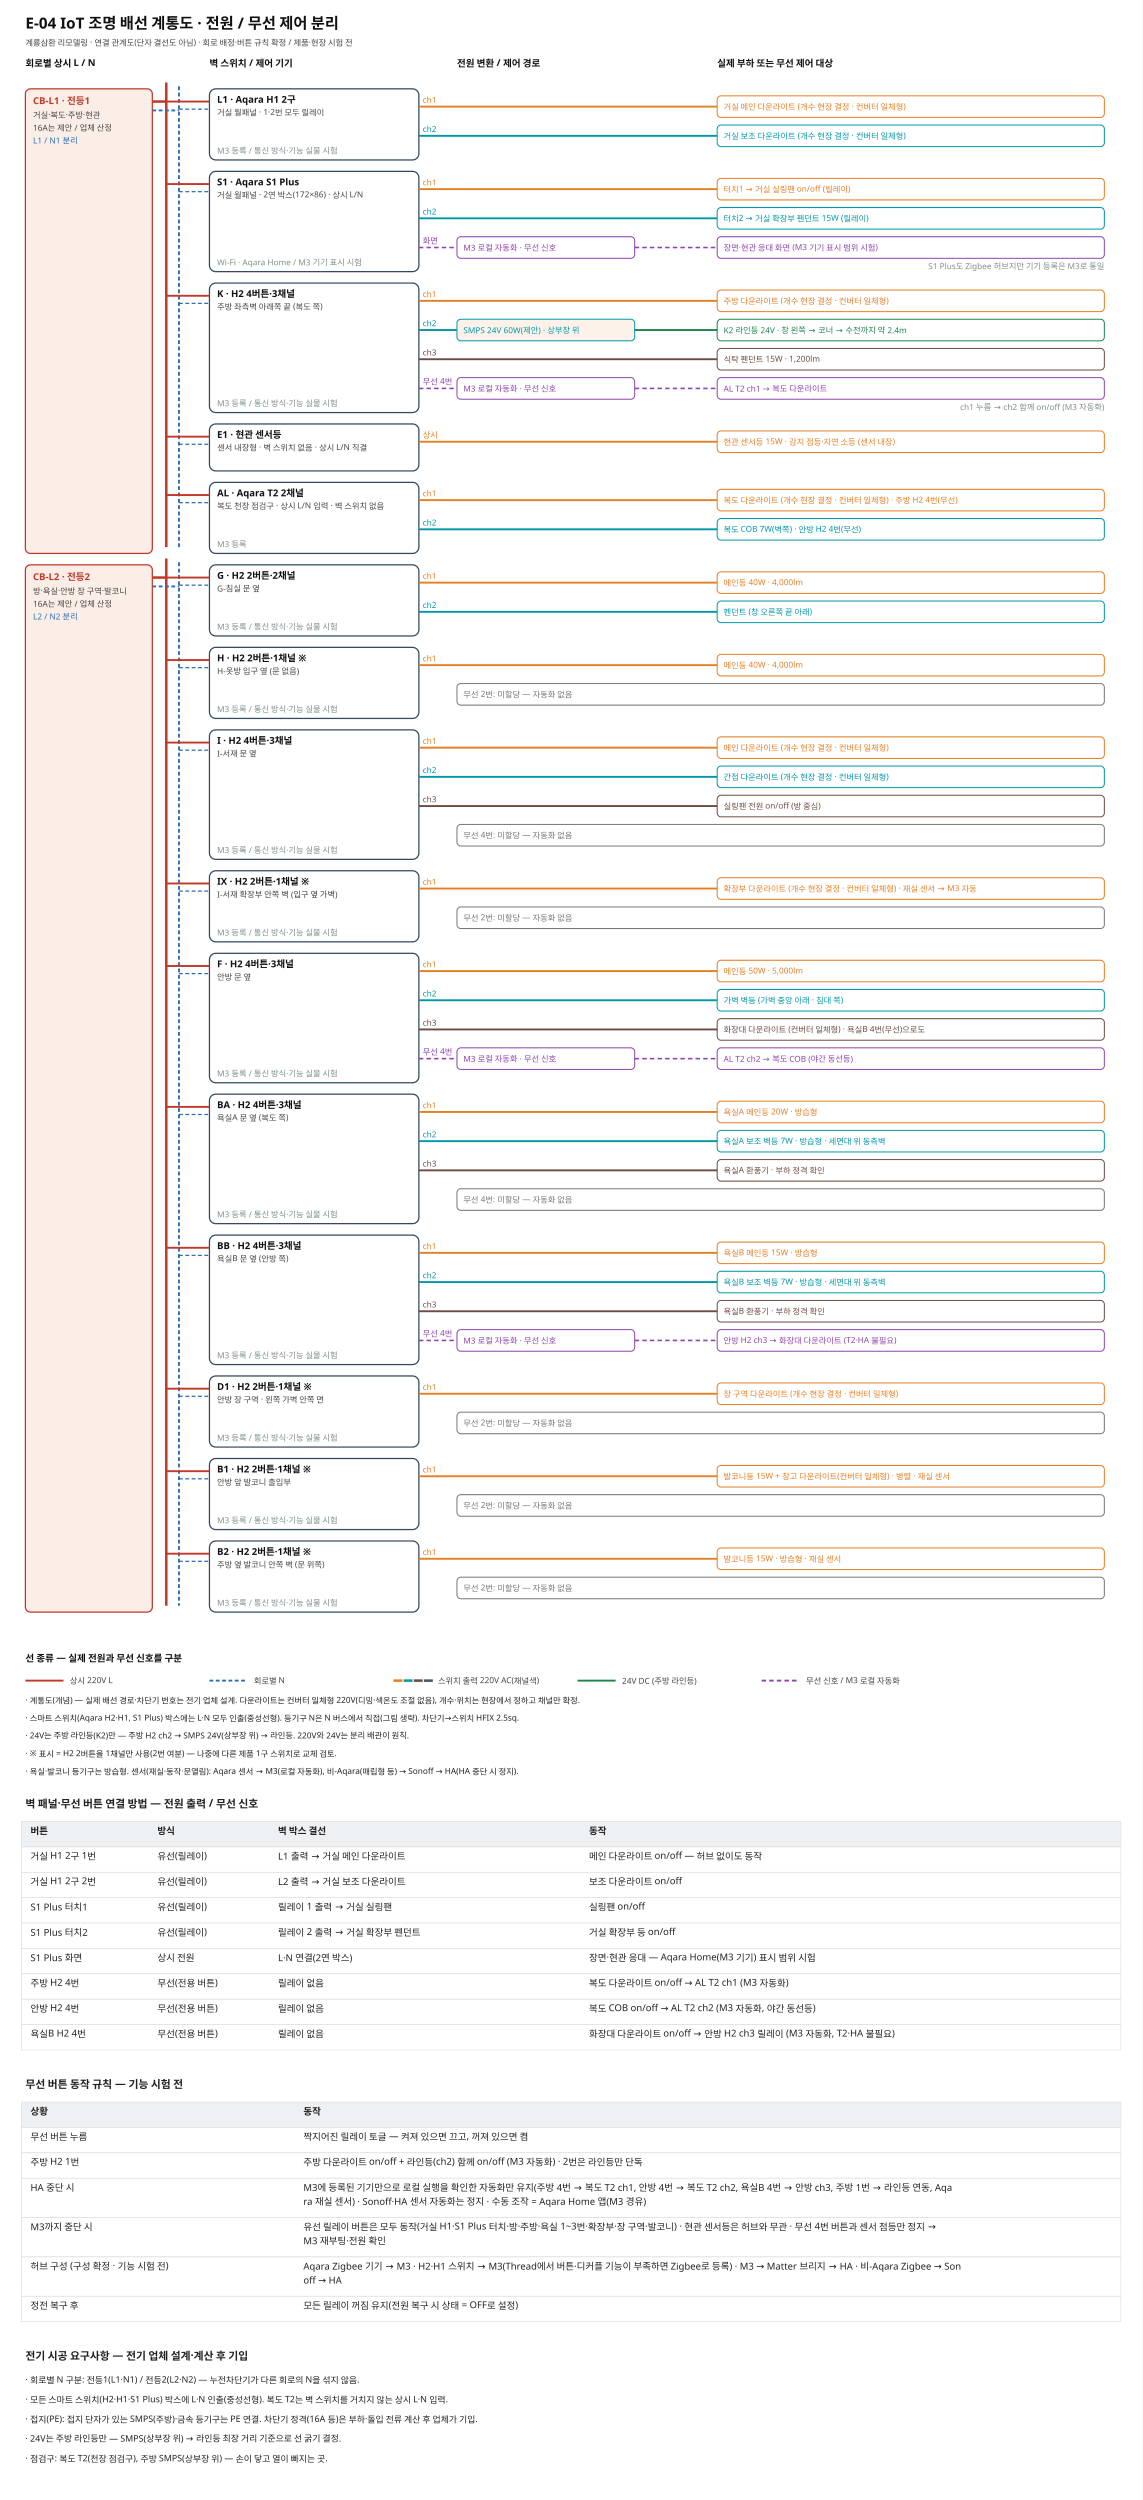
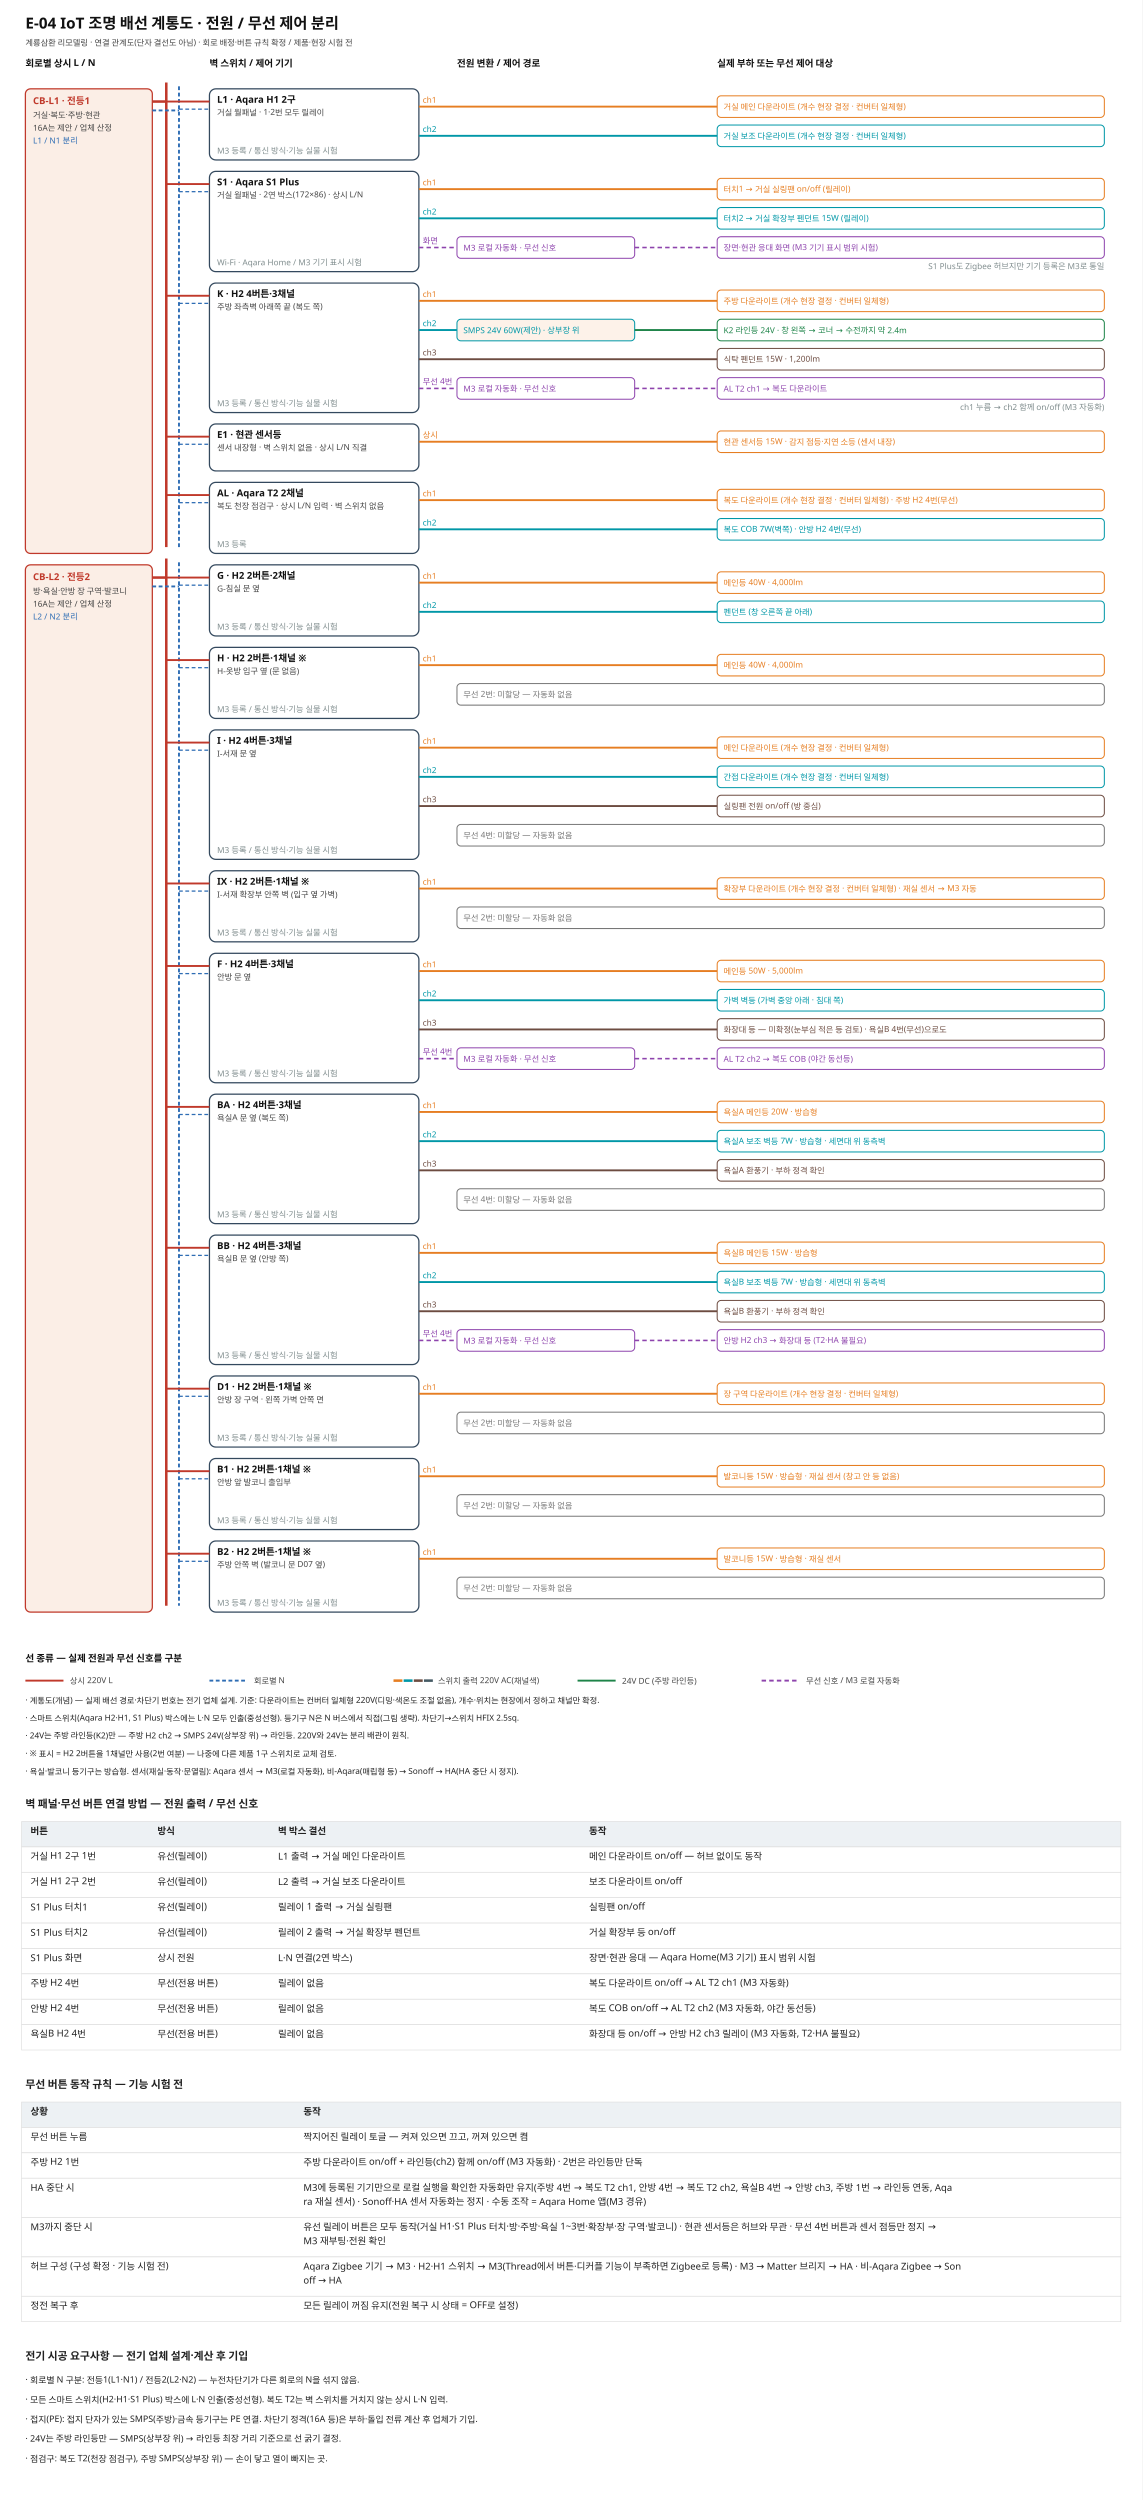
<svg xmlns="http://www.w3.org/2000/svg" viewBox="0 0 1800 3939" width="1800" height="3939" font-family="Pretendard, 'Noto Sans KR', sans-serif">
  <style>.t{font-size:15px;fill:#111}.s{font-size:13px;fill:#444}.b{font-size:15px;font-weight:700;fill:#111}.h{font-size:24px;font-weight:800;fill:#111}</style>
  <rect width="1800" height="3939" fill="#fff" />
  <text x="40" y="45" class="h">E-04 IoT 조명 배선 계통도 · 전원 / 무선 제어 분리</text>
  <text x="40" y="72" class="s">계룡삼환 리모델링 · 연결 관계도(단자 결선도 아님) · 회로 배정·버튼 규칙 확정 / 제품·현장 시험 전</text>
  <text x="40" y="105" class="b">회로별 상시 L / N</text>
  <text x="330" y="105" class="b">벽 스위치 / 제어 기기</text>
  <text x="720" y="105" class="b">전원 변환 / 제어 경로</text>
  <text x="1130" y="105" class="b">실제 부하 또는 무선 제어 대상</text>
  <rect x="40" y="140" width="200" height="732" rx="8" fill="#fbeee6" stroke="#c0392b" stroke-width="2" />
  <text x="52" y="164" class="b" style="fill:#c0392b">CB-L1 · 전등1</text>
  <text x="52" y="186" class="s">거실·복도·주방·현관</text>
  <text x="52" y="206" class="s">16A는 제안 / 업체 산정</text>
  <text x="52" y="226" class="s" style="fill:#2e6db4">L1 / N1 분리</text>
  <path d="M240 160H262" stroke="#c0392b" stroke-width="4" fill="none" />
  <path d="M262 130V862" stroke="#c0392b" stroke-width="4" fill="none" />
  <path d="M240 174H282" stroke="#2e6db4" stroke-width="3" fill="none" stroke-dasharray="6 4" />
  <path d="M282 136V862" stroke="#2e6db4" stroke-width="3" fill="none" stroke-dasharray="6 4" />
  <rect x="40" y="890" width="200" height="1650" rx="8" fill="#fbeee6" stroke="#c0392b" stroke-width="2" />
  <text x="52" y="914" class="b" style="fill:#c0392b">CB-L2 · 전등2</text>
  <text x="52" y="936" class="s">방·욕실·안방 장 구역·발코니</text>
  <text x="52" y="956" class="s">16A는 제안 / 업체 산정</text>
  <text x="52" y="976" class="s" style="fill:#2e6db4">L2 / N2 분리</text>
  <path d="M240 910H262" stroke="#c0392b" stroke-width="4" fill="none" />
  <path d="M262 880V2530" stroke="#c0392b" stroke-width="4" fill="none" />
  <path d="M240 924H282" stroke="#2e6db4" stroke-width="3" fill="none" stroke-dasharray="6 4" />
  <path d="M282 886V2530" stroke="#2e6db4" stroke-width="3" fill="none" stroke-dasharray="6 4" />
  <rect x="330" y="140" width="330" height="112" rx="10" fill="#fff" stroke="#34495e" stroke-width="2" />
  <text x="342" y="162" class="b">L1 · Aqara H1 2구</text>
  <text x="342" y="182" class="s">거실 월패널 · 1·2번 모두 릴레이</text>
  <text x="342" y="242" class="s" style="fill:#7f8c8d">M3 등록 / 통신 방식·기능 실물 시험</text>
  <path d="M262 160H330" stroke="#c0392b" stroke-width="3" />
  <path d="M282 172H330" stroke="#2e6db4" stroke-width="2" stroke-dasharray="6 4" />
  <path d="M660 168H1130" stroke="#e67e22" stroke-width="3" />
  <rect x="1130" y="151" width="610" height="34" rx="6" fill="#fff" stroke="#e67e22" stroke-width="1.6" />
  <text x="1140" y="173.0" class="s" style="fill:#e67e22">거실 메인 다운라이트 (개수 현장 결정 · 컨버터 일체형)</text>
  <text x="666" y="162" class="s" style="fill:#e67e22">ch1</text>
  <path d="M660 214H1130" stroke="#0097a7" stroke-width="3" />
  <rect x="1130" y="197" width="610" height="34" rx="6" fill="#fff" stroke="#0097a7" stroke-width="1.6" />
  <text x="1140" y="219.0" class="s" style="fill:#0097a7">거실 보조 다운라이트 (개수 현장 결정 · 컨버터 일체형)</text>
  <text x="666" y="208" class="s" style="fill:#0097a7">ch2</text>
  <rect x="330" y="270" width="330" height="158" rx="10" fill="#fff" stroke="#34495e" stroke-width="2" />
  <text x="342" y="292" class="b">S1 · Aqara S1 Plus</text>
  <text x="342" y="312" class="s">거실 월패널 · 2연 박스(172×86) · 상시 L/N</text>
  <text x="342" y="418" class="s" style="fill:#7f8c8d">Wi-Fi · Aqara Home / M3 기기 표시 시험</text>
  <path d="M262 290H330" stroke="#c0392b" stroke-width="3" />
  <path d="M282 302H330" stroke="#2e6db4" stroke-width="2" stroke-dasharray="6 4" />
  <path d="M660 298H1130" stroke="#e67e22" stroke-width="3" />
  <rect x="1130" y="281" width="610" height="34" rx="6" fill="#fff" stroke="#e67e22" stroke-width="1.6" />
  <text x="1140" y="303.0" class="s" style="fill:#e67e22">터치1 → 거실 실링팬 on/off (릴레이)</text>
  <text x="666" y="292" class="s" style="fill:#e67e22">ch1</text>
  <path d="M660 344H1130" stroke="#0097a7" stroke-width="3" />
  <rect x="1130" y="327" width="610" height="34" rx="6" fill="#fff" stroke="#0097a7" stroke-width="1.6" />
  <text x="1140" y="349.0" class="s" style="fill:#0097a7">터치2 → 거실 확장부 펜던트 15W (릴레이)</text>
  <text x="666" y="338" class="s" style="fill:#0097a7">ch2</text>
  <path d="M660 390H720" stroke="#8e44ad" stroke-width="2.5" stroke-dasharray="7 5" />
  <rect x="720" y="373" width="280" height="34" rx="6" fill="#fff" stroke="#8e44ad" stroke-width="1.6" />
  <text x="730" y="395.0" class="s" style="fill:#8e44ad">M3 로컬 자동화 · 무선 신호</text>
  <path d="M1000 390H1130" stroke="#8e44ad" stroke-width="2.5" stroke-dasharray="7 5" />
  <rect x="1130" y="373" width="610" height="34" rx="6" fill="#fff" stroke="#8e44ad" stroke-width="1.6" />
  <text x="1140" y="395.0" class="s" style="fill:#8e44ad">장면·현관 응대 화면 (M3 기기 표시 범위 시험)</text>
  <text x="666" y="384" class="s" style="fill:#8e44ad">화면</text>
  <text x="1740" y="424" class="s" style="text-anchor:end;fill:#7f8c8d">S1 Plus도 Zigbee 허브지만 기기 등록은 M3로 통일</text>
  <rect x="330" y="446" width="330" height="204" rx="10" fill="#fff" stroke="#34495e" stroke-width="2" />
  <text x="342" y="468" class="b">K · H2 4버튼·3채널</text>
  <text x="342" y="488" class="s">주방 좌측벽 아래쪽 끝 (복도 쪽)</text>
  <text x="342" y="640" class="s" style="fill:#7f8c8d">M3 등록 / 통신 방식·기능 실물 시험</text>
  <path d="M262 466H330" stroke="#c0392b" stroke-width="3" />
  <path d="M282 478H330" stroke="#2e6db4" stroke-width="2" stroke-dasharray="6 4" />
  <path d="M660 474H1130" stroke="#e67e22" stroke-width="3" />
  <rect x="1130" y="457" width="610" height="34" rx="6" fill="#fff" stroke="#e67e22" stroke-width="1.6" />
  <text x="1140" y="479.0" class="s" style="fill:#e67e22">주방 다운라이트 (개수 현장 결정 · 컨버터 일체형)</text>
  <text x="666" y="468" class="s" style="fill:#e67e22">ch1</text>
  <path d="M660 520H720" stroke="#0097a7" stroke-width="3" />
  <rect x="720" y="503" width="280" height="34" rx="6" fill="#fdf2e9" stroke="#0097a7" stroke-width="1.6" />
  <text x="730" y="525.0" class="s" style="fill:#0097a7">SMPS 24V 60W(제안) · 상부장 위</text>
  <path d="M1000 520H1130" stroke="#1e8449" stroke-width="3" />
  <rect x="1130" y="503" width="610" height="34" rx="6" fill="#fff" stroke="#1e8449" stroke-width="1.6" />
  <text x="1140" y="525.0" class="s" style="fill:#1e8449">K2 라인등 24V · 창 왼쪽 → 코너 → 수전까지 약 2.4m</text>
  <text x="666" y="514" class="s" style="fill:#0097a7">ch2</text>
  <path d="M660 566H1130" stroke="#6d4c41" stroke-width="3" />
  <rect x="1130" y="549" width="610" height="34" rx="6" fill="#fff" stroke="#6d4c41" stroke-width="1.6" />
  <text x="1140" y="571.0" class="s" style="fill:#6d4c41">식탁 펜던트 15W · 1,200lm</text>
  <text x="666" y="560" class="s" style="fill:#6d4c41">ch3</text>
  <path d="M660 612H720" stroke="#8e44ad" stroke-width="2.5" stroke-dasharray="7 5" />
  <rect x="720" y="595" width="280" height="34" rx="6" fill="#fff" stroke="#8e44ad" stroke-width="1.6" />
  <text x="730" y="617.0" class="s" style="fill:#8e44ad">M3 로컬 자동화 · 무선 신호</text>
  <path d="M1000 612H1130" stroke="#8e44ad" stroke-width="2.5" stroke-dasharray="7 5" />
  <rect x="1130" y="595" width="610" height="34" rx="6" fill="#fff" stroke="#8e44ad" stroke-width="1.6" />
  <text x="1140" y="617.0" class="s" style="fill:#8e44ad">AL T2 ch1 → 복도 다운라이트</text>
  <text x="666" y="606" class="s" style="fill:#8e44ad">무선 4번</text>
  <text x="1740" y="646" class="s" style="text-anchor:end;fill:#7f8c8d">ch1 누름 → ch2 함께 on/off (M3 자동화)</text>
  <rect x="330" y="668" width="330" height="74" rx="10" fill="#fff" stroke="#34495e" stroke-width="2" />
  <text x="342" y="690" class="b">E1 · 현관 센서등</text>
  <text x="342" y="710" class="s">센서 내장형 · 벽 스위치 없음 · 상시 L/N 직결</text>
  <path d="M262 688H330" stroke="#c0392b" stroke-width="3" />
  <path d="M282 700H330" stroke="#2e6db4" stroke-width="2" stroke-dasharray="6 4" />
  <path d="M660 696H1130" stroke="#e67e22" stroke-width="3" />
  <rect x="1130" y="679" width="610" height="34" rx="6" fill="#fff" stroke="#e67e22" stroke-width="1.6" />
  <text x="1140" y="701.0" class="s" style="fill:#e67e22">현관 센서등 15W · 감지 점등·지연 소등 (센서 내장)</text>
  <text x="666" y="690" class="s" style="fill:#e67e22">상시</text>
  <rect x="330" y="760" width="330" height="112" rx="10" fill="#fff" stroke="#34495e" stroke-width="2" />
  <text x="342" y="782" class="b">AL · Aqara T2 2채널</text>
  <text x="342" y="802" class="s">복도 천장 점검구 · 상시 L/N 입력 · 벽 스위치 없음</text>
  <text x="342" y="862" class="s" style="fill:#7f8c8d">M3 등록</text>
  <path d="M262 780H330" stroke="#c0392b" stroke-width="3" />
  <path d="M282 792H330" stroke="#2e6db4" stroke-width="2" stroke-dasharray="6 4" />
  <path d="M660 788H1130" stroke="#e67e22" stroke-width="3" />
  <rect x="1130" y="771" width="610" height="34" rx="6" fill="#fff" stroke="#e67e22" stroke-width="1.6" />
  <text x="1140" y="793.0" class="s" style="fill:#e67e22">복도 다운라이트 (개수 현장 결정 · 컨버터 일체형) · 주방 H2 4번(무선)</text>
  <text x="666" y="782" class="s" style="fill:#e67e22">ch1</text>
  <path d="M660 834H1130" stroke="#0097a7" stroke-width="3" />
  <rect x="1130" y="817" width="610" height="34" rx="6" fill="#fff" stroke="#0097a7" stroke-width="1.6" />
  <text x="1140" y="839.0" class="s" style="fill:#0097a7">복도 COB 7W(벽쪽) · 안방 H2 4번(무선)</text>
  <text x="666" y="828" class="s" style="fill:#0097a7">ch2</text>
  <rect x="330" y="890" width="330" height="112" rx="10" fill="#fff" stroke="#34495e" stroke-width="2" />
  <text x="342" y="912" class="b">G · H2 2버튼·2채널</text>
  <text x="342" y="932" class="s">G-침실 문 옆</text>
  <text x="342" y="992" class="s" style="fill:#7f8c8d">M3 등록 / 통신 방식·기능 실물 시험</text>
  <path d="M262 910H330" stroke="#c0392b" stroke-width="3" />
  <path d="M282 922H330" stroke="#2e6db4" stroke-width="2" stroke-dasharray="6 4" />
  <path d="M660 918H1130" stroke="#e67e22" stroke-width="3" />
  <rect x="1130" y="901" width="610" height="34" rx="6" fill="#fff" stroke="#e67e22" stroke-width="1.6" />
  <text x="1140" y="923.0" class="s" style="fill:#e67e22">메인등 40W · 4,000lm</text>
  <text x="666" y="912" class="s" style="fill:#e67e22">ch1</text>
  <path d="M660 964H1130" stroke="#0097a7" stroke-width="3" />
  <rect x="1130" y="947" width="610" height="34" rx="6" fill="#fff" stroke="#0097a7" stroke-width="1.6" />
  <text x="1140" y="969.0" class="s" style="fill:#0097a7">펜던트 (창 오른쪽 끝 아래)</text>
  <text x="666" y="958" class="s" style="fill:#0097a7">ch2</text>
  <rect x="330" y="1020" width="330" height="112" rx="10" fill="#fff" stroke="#34495e" stroke-width="2" />
  <text x="342" y="1042" class="b">H · H2 2버튼·1채널 ※</text>
  <text x="342" y="1062" class="s">H-옷방 입구 옆 (문 없음)</text>
  <text x="342" y="1122" class="s" style="fill:#7f8c8d">M3 등록 / 통신 방식·기능 실물 시험</text>
  <path d="M262 1040H330" stroke="#c0392b" stroke-width="3" />
  <path d="M282 1052H330" stroke="#2e6db4" stroke-width="2" stroke-dasharray="6 4" />
  <path d="M660 1048H1130" stroke="#e67e22" stroke-width="3" />
  <rect x="1130" y="1031" width="610" height="34" rx="6" fill="#fff" stroke="#e67e22" stroke-width="1.6" />
  <text x="1140" y="1053.0" class="s" style="fill:#e67e22">메인등 40W · 4,000lm</text>
  <text x="666" y="1042" class="s" style="fill:#e67e22">ch1</text>
  <rect x="720" y="1077" width="1020" height="34" rx="6" fill="#fff" stroke="#777" stroke-width="1.6" />
  <text x="730" y="1099.0" class="s" style="fill:#777">무선 2번: 미할당 — 자동화 없음</text>
  <rect x="330" y="1150" width="330" height="204" rx="10" fill="#fff" stroke="#34495e" stroke-width="2" />
  <text x="342" y="1172" class="b">I · H2 4버튼·3채널</text>
  <text x="342" y="1192" class="s">I-서재 문 옆</text>
  <text x="342" y="1344" class="s" style="fill:#7f8c8d">M3 등록 / 통신 방식·기능 실물 시험</text>
  <path d="M262 1170H330" stroke="#c0392b" stroke-width="3" />
  <path d="M282 1182H330" stroke="#2e6db4" stroke-width="2" stroke-dasharray="6 4" />
  <path d="M660 1178H1130" stroke="#e67e22" stroke-width="3" />
  <rect x="1130" y="1161" width="610" height="34" rx="6" fill="#fff" stroke="#e67e22" stroke-width="1.6" />
  <text x="1140" y="1183.0" class="s" style="fill:#e67e22">메인 다운라이트 (개수 현장 결정 · 컨버터 일체형)</text>
  <text x="666" y="1172" class="s" style="fill:#e67e22">ch1</text>
  <path d="M660 1224H1130" stroke="#0097a7" stroke-width="3" />
  <rect x="1130" y="1207" width="610" height="34" rx="6" fill="#fff" stroke="#0097a7" stroke-width="1.6" />
  <text x="1140" y="1229.0" class="s" style="fill:#0097a7">간접 다운라이트 (개수 현장 결정 · 컨버터 일체형)</text>
  <text x="666" y="1218" class="s" style="fill:#0097a7">ch2</text>
  <path d="M660 1270H1130" stroke="#6d4c41" stroke-width="3" />
  <rect x="1130" y="1253" width="610" height="34" rx="6" fill="#fff" stroke="#6d4c41" stroke-width="1.6" />
  <text x="1140" y="1275.0" class="s" style="fill:#6d4c41">실링팬 전원 on/off (방 중심)</text>
  <text x="666" y="1264" class="s" style="fill:#6d4c41">ch3</text>
  <rect x="720" y="1299" width="1020" height="34" rx="6" fill="#fff" stroke="#777" stroke-width="1.6" />
  <text x="730" y="1321.0" class="s" style="fill:#777">무선 4번: 미할당 — 자동화 없음</text>
  <rect x="330" y="1372" width="330" height="112" rx="10" fill="#fff" stroke="#34495e" stroke-width="2" />
  <text x="342" y="1394" class="b">IX · H2 2버튼·1채널 ※</text>
  <text x="342" y="1414" class="s">I-서재 확장부 안쪽 벽 (입구 옆 가벽)</text>
  <text x="342" y="1474" class="s" style="fill:#7f8c8d">M3 등록 / 통신 방식·기능 실물 시험</text>
  <path d="M262 1392H330" stroke="#c0392b" stroke-width="3" />
  <path d="M282 1404H330" stroke="#2e6db4" stroke-width="2" stroke-dasharray="6 4" />
  <path d="M660 1400H1130" stroke="#e67e22" stroke-width="3" />
  <rect x="1130" y="1383" width="610" height="34" rx="6" fill="#fff" stroke="#e67e22" stroke-width="1.6" />
  <text x="1140" y="1405.0" class="s" style="fill:#e67e22">확장부 다운라이트 (개수 현장 결정 · 컨버터 일체형) · 재실 센서 → M3 자동</text>
  <text x="666" y="1394" class="s" style="fill:#e67e22">ch1</text>
  <rect x="720" y="1429" width="1020" height="34" rx="6" fill="#fff" stroke="#777" stroke-width="1.6" />
  <text x="730" y="1451.0" class="s" style="fill:#777">무선 2번: 미할당 — 자동화 없음</text>
  <rect x="330" y="1502" width="330" height="204" rx="10" fill="#fff" stroke="#34495e" stroke-width="2" />
  <text x="342" y="1524" class="b">F · H2 4버튼·3채널</text>
  <text x="342" y="1544" class="s">안방 문 옆</text>
  <text x="342" y="1696" class="s" style="fill:#7f8c8d">M3 등록 / 통신 방식·기능 실물 시험</text>
  <path d="M262 1522H330" stroke="#c0392b" stroke-width="3" />
  <path d="M282 1534H330" stroke="#2e6db4" stroke-width="2" stroke-dasharray="6 4" />
  <path d="M660 1530H1130" stroke="#e67e22" stroke-width="3" />
  <rect x="1130" y="1513" width="610" height="34" rx="6" fill="#fff" stroke="#e67e22" stroke-width="1.6" />
  <text x="1140" y="1535.0" class="s" style="fill:#e67e22">메인등 50W · 5,000lm</text>
  <text x="666" y="1524" class="s" style="fill:#e67e22">ch1</text>
  <path d="M660 1576H1130" stroke="#0097a7" stroke-width="3" />
  <rect x="1130" y="1559" width="610" height="34" rx="6" fill="#fff" stroke="#0097a7" stroke-width="1.6" />
  <text x="1140" y="1581.0" class="s" style="fill:#0097a7">가벽 벽등 (가벽 중앙 아래 · 침대 쪽)</text>
  <text x="666" y="1570" class="s" style="fill:#0097a7">ch2</text>
  <path d="M660 1622H1130" stroke="#6d4c41" stroke-width="3" />
  <rect x="1130" y="1605" width="610" height="34" rx="6" fill="#fff" stroke="#6d4c41" stroke-width="1.6" />
-   <text x="1140" y="1627.0" class="s" style="fill:#6d4c41">화장대 다운라이트 (컨버터 일체형) · 욕실B 4번(무선)으로도</text>
+   <text x="1140" y="1627.0" class="s" style="fill:#6d4c41">화장대 등 — 미확정(눈부심 적은 등 검토) · 욕실B 4번(무선)으로도</text>
  <text x="666" y="1616" class="s" style="fill:#6d4c41">ch3</text>
  <path d="M660 1668H720" stroke="#8e44ad" stroke-width="2.5" stroke-dasharray="7 5" />
  <rect x="720" y="1651" width="280" height="34" rx="6" fill="#fff" stroke="#8e44ad" stroke-width="1.6" />
  <text x="730" y="1673.0" class="s" style="fill:#8e44ad">M3 로컬 자동화 · 무선 신호</text>
  <path d="M1000 1668H1130" stroke="#8e44ad" stroke-width="2.5" stroke-dasharray="7 5" />
  <rect x="1130" y="1651" width="610" height="34" rx="6" fill="#fff" stroke="#8e44ad" stroke-width="1.6" />
  <text x="1140" y="1673.0" class="s" style="fill:#8e44ad">AL T2 ch2 → 복도 COB (야간 동선등)</text>
  <text x="666" y="1662" class="s" style="fill:#8e44ad">무선 4번</text>
  <rect x="330" y="1724" width="330" height="204" rx="10" fill="#fff" stroke="#34495e" stroke-width="2" />
  <text x="342" y="1746" class="b">BA · H2 4버튼·3채널</text>
  <text x="342" y="1766" class="s">욕실A 문 옆 (복도 쪽)</text>
  <text x="342" y="1918" class="s" style="fill:#7f8c8d">M3 등록 / 통신 방식·기능 실물 시험</text>
  <path d="M262 1744H330" stroke="#c0392b" stroke-width="3" />
  <path d="M282 1756H330" stroke="#2e6db4" stroke-width="2" stroke-dasharray="6 4" />
  <path d="M660 1752H1130" stroke="#e67e22" stroke-width="3" />
  <rect x="1130" y="1735" width="610" height="34" rx="6" fill="#fff" stroke="#e67e22" stroke-width="1.6" />
  <text x="1140" y="1757.0" class="s" style="fill:#e67e22">욕실A 메인등 20W · 방습형</text>
  <text x="666" y="1746" class="s" style="fill:#e67e22">ch1</text>
  <path d="M660 1798H1130" stroke="#0097a7" stroke-width="3" />
  <rect x="1130" y="1781" width="610" height="34" rx="6" fill="#fff" stroke="#0097a7" stroke-width="1.6" />
  <text x="1140" y="1803.0" class="s" style="fill:#0097a7">욕실A 보조 벽등 7W · 방습형 · 세면대 위 동측벽</text>
  <text x="666" y="1792" class="s" style="fill:#0097a7">ch2</text>
  <path d="M660 1844H1130" stroke="#6d4c41" stroke-width="3" />
  <rect x="1130" y="1827" width="610" height="34" rx="6" fill="#fff" stroke="#6d4c41" stroke-width="1.6" />
  <text x="1140" y="1849.0" class="s" style="fill:#6d4c41">욕실A 환풍기 · 부하 정격 확인</text>
  <text x="666" y="1838" class="s" style="fill:#6d4c41">ch3</text>
  <rect x="720" y="1873" width="1020" height="34" rx="6" fill="#fff" stroke="#777" stroke-width="1.6" />
  <text x="730" y="1895.0" class="s" style="fill:#777">무선 4번: 미할당 — 자동화 없음</text>
  <rect x="330" y="1946" width="330" height="204" rx="10" fill="#fff" stroke="#34495e" stroke-width="2" />
  <text x="342" y="1968" class="b">BB · H2 4버튼·3채널</text>
  <text x="342" y="1988" class="s">욕실B 문 옆 (안방 쪽)</text>
  <text x="342" y="2140" class="s" style="fill:#7f8c8d">M3 등록 / 통신 방식·기능 실물 시험</text>
  <path d="M262 1966H330" stroke="#c0392b" stroke-width="3" />
  <path d="M282 1978H330" stroke="#2e6db4" stroke-width="2" stroke-dasharray="6 4" />
  <path d="M660 1974H1130" stroke="#e67e22" stroke-width="3" />
  <rect x="1130" y="1957" width="610" height="34" rx="6" fill="#fff" stroke="#e67e22" stroke-width="1.6" />
  <text x="1140" y="1979.0" class="s" style="fill:#e67e22">욕실B 메인등 15W · 방습형</text>
  <text x="666" y="1968" class="s" style="fill:#e67e22">ch1</text>
  <path d="M660 2020H1130" stroke="#0097a7" stroke-width="3" />
  <rect x="1130" y="2003" width="610" height="34" rx="6" fill="#fff" stroke="#0097a7" stroke-width="1.6" />
  <text x="1140" y="2025.0" class="s" style="fill:#0097a7">욕실B 보조 벽등 7W · 방습형 · 세면대 위 동측벽</text>
  <text x="666" y="2014" class="s" style="fill:#0097a7">ch2</text>
  <path d="M660 2066H1130" stroke="#6d4c41" stroke-width="3" />
  <rect x="1130" y="2049" width="610" height="34" rx="6" fill="#fff" stroke="#6d4c41" stroke-width="1.6" />
  <text x="1140" y="2071.0" class="s" style="fill:#6d4c41">욕실B 환풍기 · 부하 정격 확인</text>
  <text x="666" y="2060" class="s" style="fill:#6d4c41">ch3</text>
  <path d="M660 2112H720" stroke="#8e44ad" stroke-width="2.5" stroke-dasharray="7 5" />
  <rect x="720" y="2095" width="280" height="34" rx="6" fill="#fff" stroke="#8e44ad" stroke-width="1.6" />
  <text x="730" y="2117.0" class="s" style="fill:#8e44ad">M3 로컬 자동화 · 무선 신호</text>
  <path d="M1000 2112H1130" stroke="#8e44ad" stroke-width="2.5" stroke-dasharray="7 5" />
  <rect x="1130" y="2095" width="610" height="34" rx="6" fill="#fff" stroke="#8e44ad" stroke-width="1.6" />
-   <text x="1140" y="2117.0" class="s" style="fill:#8e44ad">안방 H2 ch3 → 화장대 다운라이트 (T2·HA 불필요)</text>
+   <text x="1140" y="2117.0" class="s" style="fill:#8e44ad">안방 H2 ch3 → 화장대 등 (T2·HA 불필요)</text>
  <text x="666" y="2106" class="s" style="fill:#8e44ad">무선 4번</text>
  <rect x="330" y="2168" width="330" height="112" rx="10" fill="#fff" stroke="#34495e" stroke-width="2" />
  <text x="342" y="2190" class="b">D1 · H2 2버튼·1채널 ※</text>
  <text x="342" y="2210" class="s">안방 장 구역 · 왼쪽 가벽 안쪽 면</text>
  <text x="342" y="2270" class="s" style="fill:#7f8c8d">M3 등록 / 통신 방식·기능 실물 시험</text>
  <path d="M262 2188H330" stroke="#c0392b" stroke-width="3" />
  <path d="M282 2200H330" stroke="#2e6db4" stroke-width="2" stroke-dasharray="6 4" />
  <path d="M660 2196H1130" stroke="#e67e22" stroke-width="3" />
  <rect x="1130" y="2179" width="610" height="34" rx="6" fill="#fff" stroke="#e67e22" stroke-width="1.6" />
  <text x="1140" y="2201.0" class="s" style="fill:#e67e22">장 구역 다운라이트 (개수 현장 결정 · 컨버터 일체형)</text>
  <text x="666" y="2190" class="s" style="fill:#e67e22">ch1</text>
  <rect x="720" y="2225" width="1020" height="34" rx="6" fill="#fff" stroke="#777" stroke-width="1.6" />
  <text x="730" y="2247.0" class="s" style="fill:#777">무선 2번: 미할당 — 자동화 없음</text>
  <rect x="330" y="2298" width="330" height="112" rx="10" fill="#fff" stroke="#34495e" stroke-width="2" />
  <text x="342" y="2320" class="b">B1 · H2 2버튼·1채널 ※</text>
  <text x="342" y="2340" class="s">안방 앞 발코니 출입부</text>
  <text x="342" y="2400" class="s" style="fill:#7f8c8d">M3 등록 / 통신 방식·기능 실물 시험</text>
  <path d="M262 2318H330" stroke="#c0392b" stroke-width="3" />
  <path d="M282 2330H330" stroke="#2e6db4" stroke-width="2" stroke-dasharray="6 4" />
  <path d="M660 2326H1130" stroke="#e67e22" stroke-width="3" />
  <rect x="1130" y="2309" width="610" height="34" rx="6" fill="#fff" stroke="#e67e22" stroke-width="1.6" />
-   <text x="1140" y="2331.0" class="s" style="fill:#e67e22">발코니등 15W + 창고 다운라이트(컨버터 일체형) · 병렬 · 재실 센서</text>
+   <text x="1140" y="2331.0" class="s" style="fill:#e67e22">발코니등 15W · 방습형 · 재실 센서 (창고 안 등 없음)</text>
  <text x="666" y="2320" class="s" style="fill:#e67e22">ch1</text>
  <rect x="720" y="2355" width="1020" height="34" rx="6" fill="#fff" stroke="#777" stroke-width="1.6" />
  <text x="730" y="2377.0" class="s" style="fill:#777">무선 2번: 미할당 — 자동화 없음</text>
  <rect x="330" y="2428" width="330" height="112" rx="10" fill="#fff" stroke="#34495e" stroke-width="2" />
  <text x="342" y="2450" class="b">B2 · H2 2버튼·1채널 ※</text>
-   <text x="342" y="2470" class="s">주방 옆 발코니 안쪽 벽 (문 위쪽)</text>
+   <text x="342" y="2470" class="s">주방 안쪽 벽 (발코니 문 D07 옆)</text>
  <text x="342" y="2530" class="s" style="fill:#7f8c8d">M3 등록 / 통신 방식·기능 실물 시험</text>
  <path d="M262 2448H330" stroke="#c0392b" stroke-width="3" />
  <path d="M282 2460H330" stroke="#2e6db4" stroke-width="2" stroke-dasharray="6 4" />
  <path d="M660 2456H1130" stroke="#e67e22" stroke-width="3" />
  <rect x="1130" y="2439" width="610" height="34" rx="6" fill="#fff" stroke="#e67e22" stroke-width="1.6" />
  <text x="1140" y="2461.0" class="s" style="fill:#e67e22">발코니등 15W · 방습형 · 재실 센서</text>
  <text x="666" y="2450" class="s" style="fill:#e67e22">ch1</text>
  <rect x="720" y="2485" width="1020" height="34" rx="6" fill="#fff" stroke="#777" stroke-width="1.6" />
  <text x="730" y="2507.0" class="s" style="fill:#777">무선 2번: 미할당 — 자동화 없음</text>
  <text x="40" y="2618" class="b">선 종류 — 실제 전원과 무선 신호를 구분</text>
  <path d="M40 2648h60" stroke="#c0392b" stroke-width="3" />
  <text x="110" y="2653" class="s">상시 220V L</text>
  <path d="M330 2648h60" stroke="#2e6db4" stroke-width="3" stroke-dasharray="6 4" />
  <text x="400" y="2653" class="s">회로별 N</text>
  <path d="M620 2648h14" stroke="#e67e22" stroke-width="4" />
  <path d="M636 2648h14" stroke="#0097a7" stroke-width="4" />
  <path d="M652 2648h14" stroke="#6d4c41" stroke-width="4" />
  <path d="M668 2648h14" stroke="#455a64" stroke-width="4" />
  <text x="690" y="2653" class="s">스위치 출력 220V AC(채널색)</text>
  <path d="M910 2648h60" stroke="#1e8449" stroke-width="3" />
  <text x="980" y="2653" class="s">24V DC (주방 라인등)</text>
  <path d="M1200 2648h60" stroke="#8e44ad" stroke-width="3" stroke-dasharray="7 5" />
  <text x="1270" y="2653" class="s">무선 신호 / M3 로컬 자동화</text>
-   <text x="40" y="2683" font-size="13" fill="#222" font-weight="400">· 계통도(개념) — 실제 배선 경로·차단기 번호는 전기 업체 설계. 다운라이트는 컨버터 일체형 220V(디밍·색온도 조절 없음), 개수·위치는 현장에서 정하고 채널만 확정.</text>
+   <text x="40" y="2683" font-size="13" fill="#222" font-weight="400">· 계통도(개념) — 실제 배선 경로·차단기 번호는 전기 업체 설계. 기준: 다운라이트는 컨버터 일체형 220V(디밍·색온도 조절 없음), 개수·위치는 현장에서 정하고 채널만 확정.</text>
  <text x="40" y="2711" font-size="13" fill="#222" font-weight="400">· 스마트 스위치(Aqara H2·H1, S1 Plus) 박스에는 L·N 모두 인출(중성선형). 등기구 N은 N 버스에서 직접(그림 생략). 차단기→스위치 HFIX 2.5sq.</text>
  <text x="40" y="2739" font-size="13" fill="#222" font-weight="400">· 24V는 주방 라인등(K2)만 — 주방 H2 ch2 → SMPS 24V(상부장 위) → 라인등. 220V와 24V는 분리 배관이 원칙.</text>
  <text x="40" y="2767" font-size="13" fill="#222" font-weight="400">· ※ 표시 = H2 2버튼을 1채널만 사용(2번 여분) — 나중에 다른 제품 1구 스위치로 교체 검토.</text>
  <text x="40" y="2795" font-size="13" fill="#222" font-weight="400">· 욕실·발코니 등기구는 방습형. 센서(재실·동작·문열림): Aqara 센서 → M3(로컬 자동화), 비-Aqara(매립형 등) → Sonoff → HA(HA 중단 시 정지).</text>
  <text x="40" y="2848" font-size="17" fill="#222" font-weight="700">벽 패널·무선 버튼 연결 방법 — 전원 출력 / 무선 신호</text>
  <rect x="34" y="2870" width="1732" height="40" fill="#edf1f4" stroke="#ddd" />
  <text x="48" y="2890" font-size="15" fill="#222" font-weight="700">버튼</text>
  <text x="248" y="2890" font-size="15" fill="#222" font-weight="700">방식</text>
  <text x="438" y="2890" font-size="15" fill="#222" font-weight="700">벽 박스 결선</text>
  <text x="928" y="2890" font-size="15" fill="#222" font-weight="700">동작</text>
  <rect x="34" y="2910" width="1732" height="40" fill="#fff" stroke="#ddd" />
  <text x="48" y="2930" font-size="15" fill="#222" font-weight="400">거실 H1 2구 1번</text>
  <text x="248" y="2930" font-size="15" fill="#222" font-weight="400">유선(릴레이)</text>
  <text x="438" y="2930" font-size="15" fill="#222" font-weight="400">L1 출력 → 거실 메인 다운라이트</text>
  <text x="928" y="2930" font-size="15" fill="#222" font-weight="400">메인 다운라이트 on/off — 허브 없이도 동작</text>
  <rect x="34" y="2950" width="1732" height="40" fill="#fff" stroke="#ddd" />
  <text x="48" y="2970" font-size="15" fill="#222" font-weight="400">거실 H1 2구 2번</text>
  <text x="248" y="2970" font-size="15" fill="#222" font-weight="400">유선(릴레이)</text>
  <text x="438" y="2970" font-size="15" fill="#222" font-weight="400">L2 출력 → 거실 보조 다운라이트</text>
  <text x="928" y="2970" font-size="15" fill="#222" font-weight="400">보조 다운라이트 on/off</text>
  <rect x="34" y="2990" width="1732" height="40" fill="#fff" stroke="#ddd" />
  <text x="48" y="3010" font-size="15" fill="#222" font-weight="400">S1 Plus 터치1</text>
  <text x="248" y="3010" font-size="15" fill="#222" font-weight="400">유선(릴레이)</text>
  <text x="438" y="3010" font-size="15" fill="#222" font-weight="400">릴레이 1 출력 → 거실 실링팬</text>
  <text x="928" y="3010" font-size="15" fill="#222" font-weight="400">실링팬 on/off</text>
  <rect x="34" y="3030" width="1732" height="40" fill="#fff" stroke="#ddd" />
  <text x="48" y="3050" font-size="15" fill="#222" font-weight="400">S1 Plus 터치2</text>
  <text x="248" y="3050" font-size="15" fill="#222" font-weight="400">유선(릴레이)</text>
  <text x="438" y="3050" font-size="15" fill="#222" font-weight="400">릴레이 2 출력 → 거실 확장부 펜던트</text>
  <text x="928" y="3050" font-size="15" fill="#222" font-weight="400">거실 확장부 등 on/off</text>
  <rect x="34" y="3070" width="1732" height="40" fill="#fff" stroke="#ddd" />
  <text x="48" y="3090" font-size="15" fill="#222" font-weight="400">S1 Plus 화면</text>
  <text x="248" y="3090" font-size="15" fill="#222" font-weight="400">상시 전원</text>
  <text x="438" y="3090" font-size="15" fill="#222" font-weight="400">L·N 연결(2연 박스)</text>
  <text x="928" y="3090" font-size="15" fill="#222" font-weight="400">장면·현관 응대 — Aqara Home(M3 기기) 표시 범위 시험</text>
  <rect x="34" y="3110" width="1732" height="40" fill="#fff" stroke="#ddd" />
  <text x="48" y="3130" font-size="15" fill="#222" font-weight="400">주방 H2 4번</text>
  <text x="248" y="3130" font-size="15" fill="#222" font-weight="400">무선(전용 버튼)</text>
  <text x="438" y="3130" font-size="15" fill="#222" font-weight="400">릴레이 없음</text>
  <text x="928" y="3130" font-size="15" fill="#222" font-weight="400">복도 다운라이트 on/off → AL T2 ch1 (M3 자동화)</text>
  <rect x="34" y="3150" width="1732" height="40" fill="#fff" stroke="#ddd" />
  <text x="48" y="3170" font-size="15" fill="#222" font-weight="400">안방 H2 4번</text>
  <text x="248" y="3170" font-size="15" fill="#222" font-weight="400">무선(전용 버튼)</text>
  <text x="438" y="3170" font-size="15" fill="#222" font-weight="400">릴레이 없음</text>
  <text x="928" y="3170" font-size="15" fill="#222" font-weight="400">복도 COB on/off → AL T2 ch2 (M3 자동화, 야간 동선등)</text>
  <rect x="34" y="3190" width="1732" height="40" fill="#fff" stroke="#ddd" />
  <text x="48" y="3210" font-size="15" fill="#222" font-weight="400">욕실B H2 4번</text>
  <text x="248" y="3210" font-size="15" fill="#222" font-weight="400">무선(전용 버튼)</text>
  <text x="438" y="3210" font-size="15" fill="#222" font-weight="400">릴레이 없음</text>
-   <text x="928" y="3210" font-size="15" fill="#222" font-weight="400">화장대 다운라이트 on/off → 안방 H2 ch3 릴레이 (M3 자동화, T2·HA 불필요)</text>
+   <text x="928" y="3210" font-size="15" fill="#222" font-weight="400">화장대 등 on/off → 안방 H2 ch3 릴레이 (M3 자동화, T2·HA 불필요)</text>
  <text x="40" y="3290" font-size="17" fill="#222" font-weight="700">무선 버튼 동작 규칙 — 기능 시험 전</text>
  <rect x="34" y="3312" width="1732" height="40" fill="#edf1f4" stroke="#ddd" />
  <text x="48" y="3332" font-size="15" fill="#222" font-weight="700">상황</text>
  <text x="478" y="3332" font-size="15" fill="#222" font-weight="700">동작</text>
  <rect x="34" y="3352" width="1732" height="40" fill="#fff" stroke="#ddd" />
  <text x="48" y="3372" font-size="15" fill="#222" font-weight="400">무선 버튼 누름</text>
  <text x="478" y="3372" font-size="15" fill="#222" font-weight="400">짝지어진 릴레이 토글 — 켜져 있으면 끄고, 꺼져 있으면 켬</text>
  <rect x="34" y="3392" width="1732" height="40" fill="#fff" stroke="#ddd" />
  <text x="48" y="3412" font-size="15" fill="#222" font-weight="400">주방 H2 1번</text>
  <text x="478" y="3412" font-size="15" fill="#222" font-weight="400">주방 다운라이트 on/off + 라인등(ch2) 함께 on/off (M3 자동화) · 2번은 라인등만 단독</text>
  <rect x="34" y="3432" width="1732" height="62" fill="#fff" stroke="#ddd" />
  <text x="48" y="3452" font-size="15" fill="#222" font-weight="400">HA 중단 시</text>
  <text x="478" y="3452" font-size="15" fill="#222" font-weight="400">M3에 등록된 기기만으로 로컬 실행을 확인한 자동화만 유지(주방 4번 → 복도 T2 ch1, 안방 4번 → 복도 T2 ch2, 욕실B 4번 → 안방 ch3, 주방 1번 → 라인등 연동, Aqa</text>
  <text x="478" y="3474" font-size="15" fill="#222" font-weight="400">ra 재실 센서) · Sonoff·HA 센서 자동화는 정지 · 수동 조작 = Aqara Home 앱(M3 경유)</text>
  <rect x="34" y="3494" width="1732" height="62" fill="#fff" stroke="#ddd" />
  <text x="48" y="3514" font-size="15" fill="#222" font-weight="400">M3까지 중단 시</text>
  <text x="478" y="3514" font-size="15" fill="#222" font-weight="400">유선 릴레이 버튼은 모두 동작(거실 H1·S1 Plus 터치·방·주방·욕실 1~3번·확장부·장 구역·발코니) · 현관 센서등은 허브와 무관 · 무선 4번 버튼과 센서 점등만 정지 → </text>
  <text x="478" y="3536" font-size="15" fill="#222" font-weight="400">M3 재부팅·전원 확인</text>
  <rect x="34" y="3556" width="1732" height="62" fill="#fff" stroke="#ddd" />
  <text x="48" y="3576" font-size="15" fill="#222" font-weight="400">허브 구성 (구성 확정 · 기능 시험 전)</text>
  <text x="478" y="3576" font-size="15" fill="#222" font-weight="400">Aqara Zigbee 기기 → M3 · H2·H1 스위치 → M3(Thread에서 버튼·디커플 기능이 부족하면 Zigbee로 등록) · M3 → Matter 브리지 → HA · 비-Aqara Zigbee → Son</text>
  <text x="478" y="3598" font-size="15" fill="#222" font-weight="400">off → HA</text>
  <rect x="34" y="3618" width="1732" height="40" fill="#fff" stroke="#ddd" />
  <text x="48" y="3638" font-size="15" fill="#222" font-weight="400">정전 복구 후</text>
  <text x="478" y="3638" font-size="15" fill="#222" font-weight="400">모든 릴레이 꺼짐 유지(전원 복구 시 상태 = OFF로 설정)</text>
  <text x="40" y="3718" font-size="17" fill="#222" font-weight="700">전기 시공 요구사항 — 전기 업체 설계·계산 후 기입</text>
  <text x="40" y="3754" font-size="14" fill="#222" font-weight="400">· 회로별 N 구분: 전등1(L1·N1) / 전등2(L2·N2) — 누전차단기가 다른 회로의 N을 섞지 않음.</text>
  <text x="40" y="3785" font-size="14" fill="#222" font-weight="400">· 모든 스마트 스위치(H2·H1·S1 Plus) 박스에 L·N 인출(중성선형). 복도 T2는 벽 스위치를 거치지 않는 상시 L·N 입력.</text>
  <text x="40" y="3816" font-size="14" fill="#222" font-weight="400">· 접지(PE): 접지 단자가 있는 SMPS(주방)·금속 등기구는 PE 연결. 차단기 정격(16A 등)은 부하·돌입 전류 계산 후 업체가 기입.</text>
  <text x="40" y="3847" font-size="14" fill="#222" font-weight="400">· 24V는 주방 라인등만 — SMPS(상부장 위) → 라인등 최장 거리 기준으로 선 굵기 결정.</text>
  <text x="40" y="3878" font-size="14" fill="#222" font-weight="400">· 점검구: 복도 T2(천장 점검구), 주방 SMPS(상부장 위) — 손이 닿고 열이 빠지는 곳.</text>
</svg>
